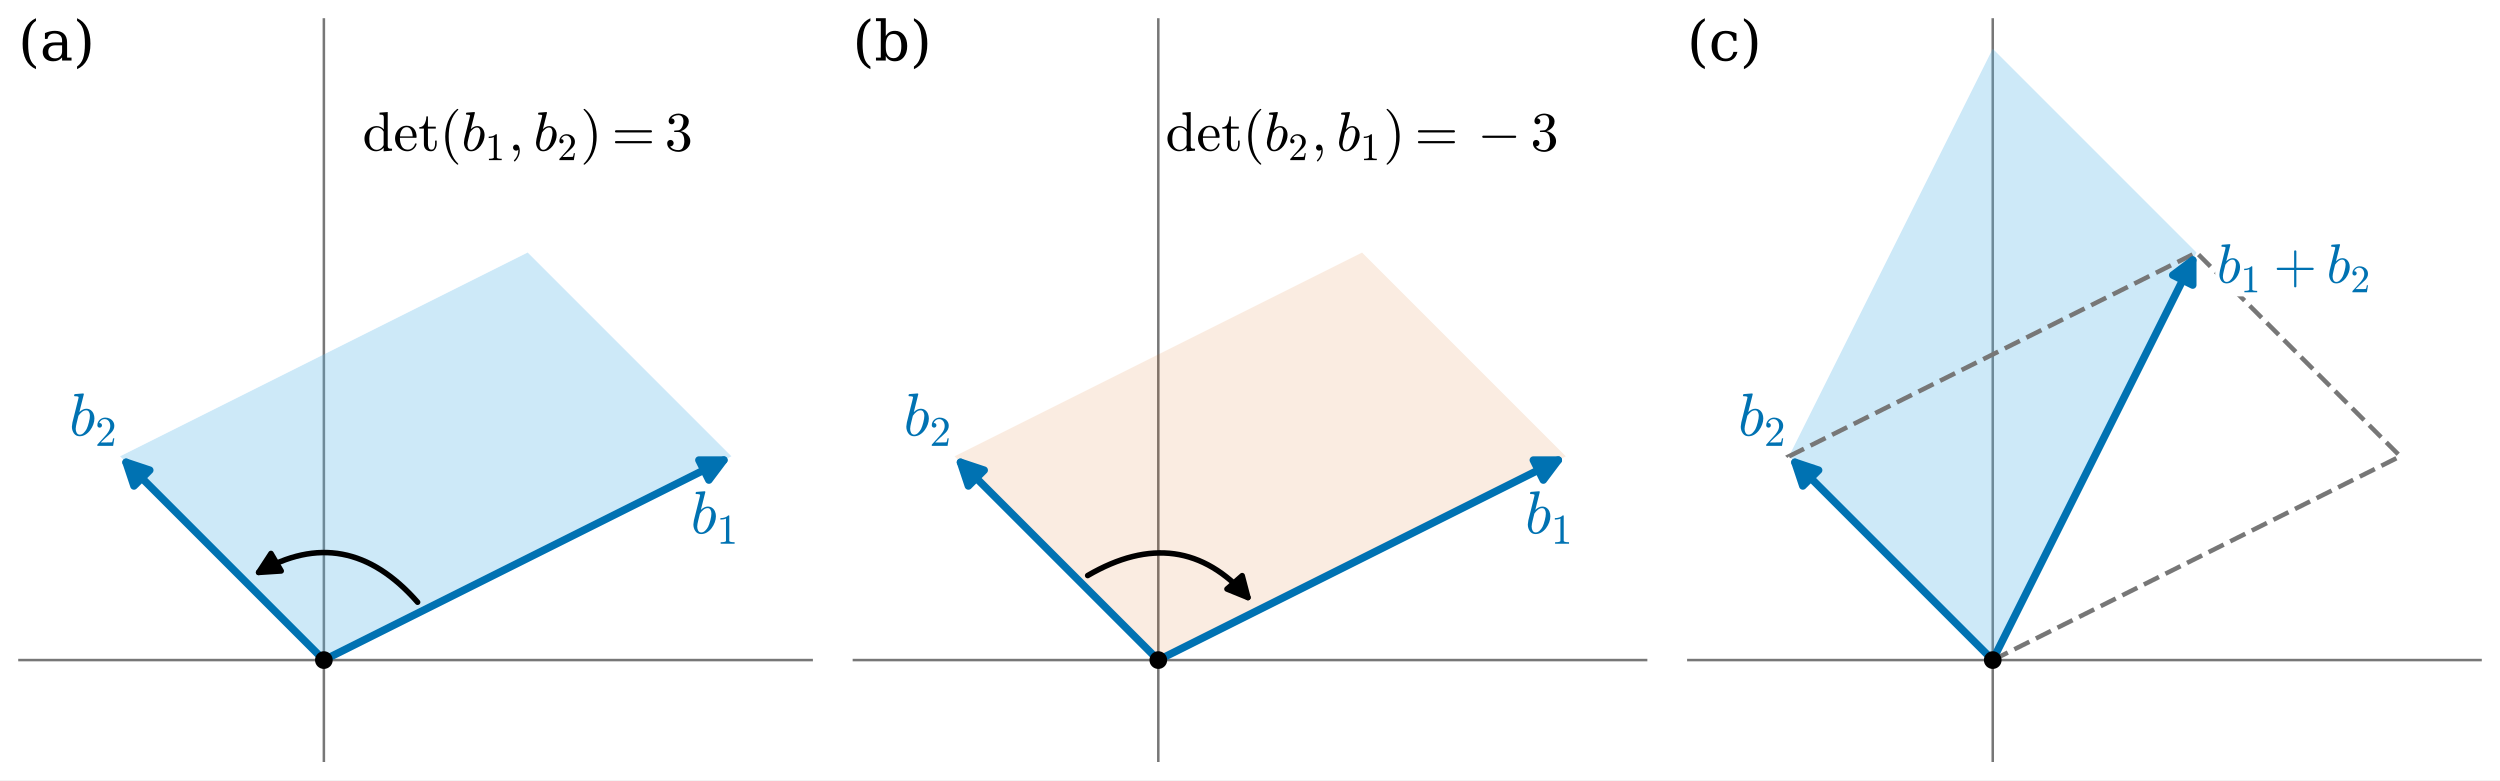
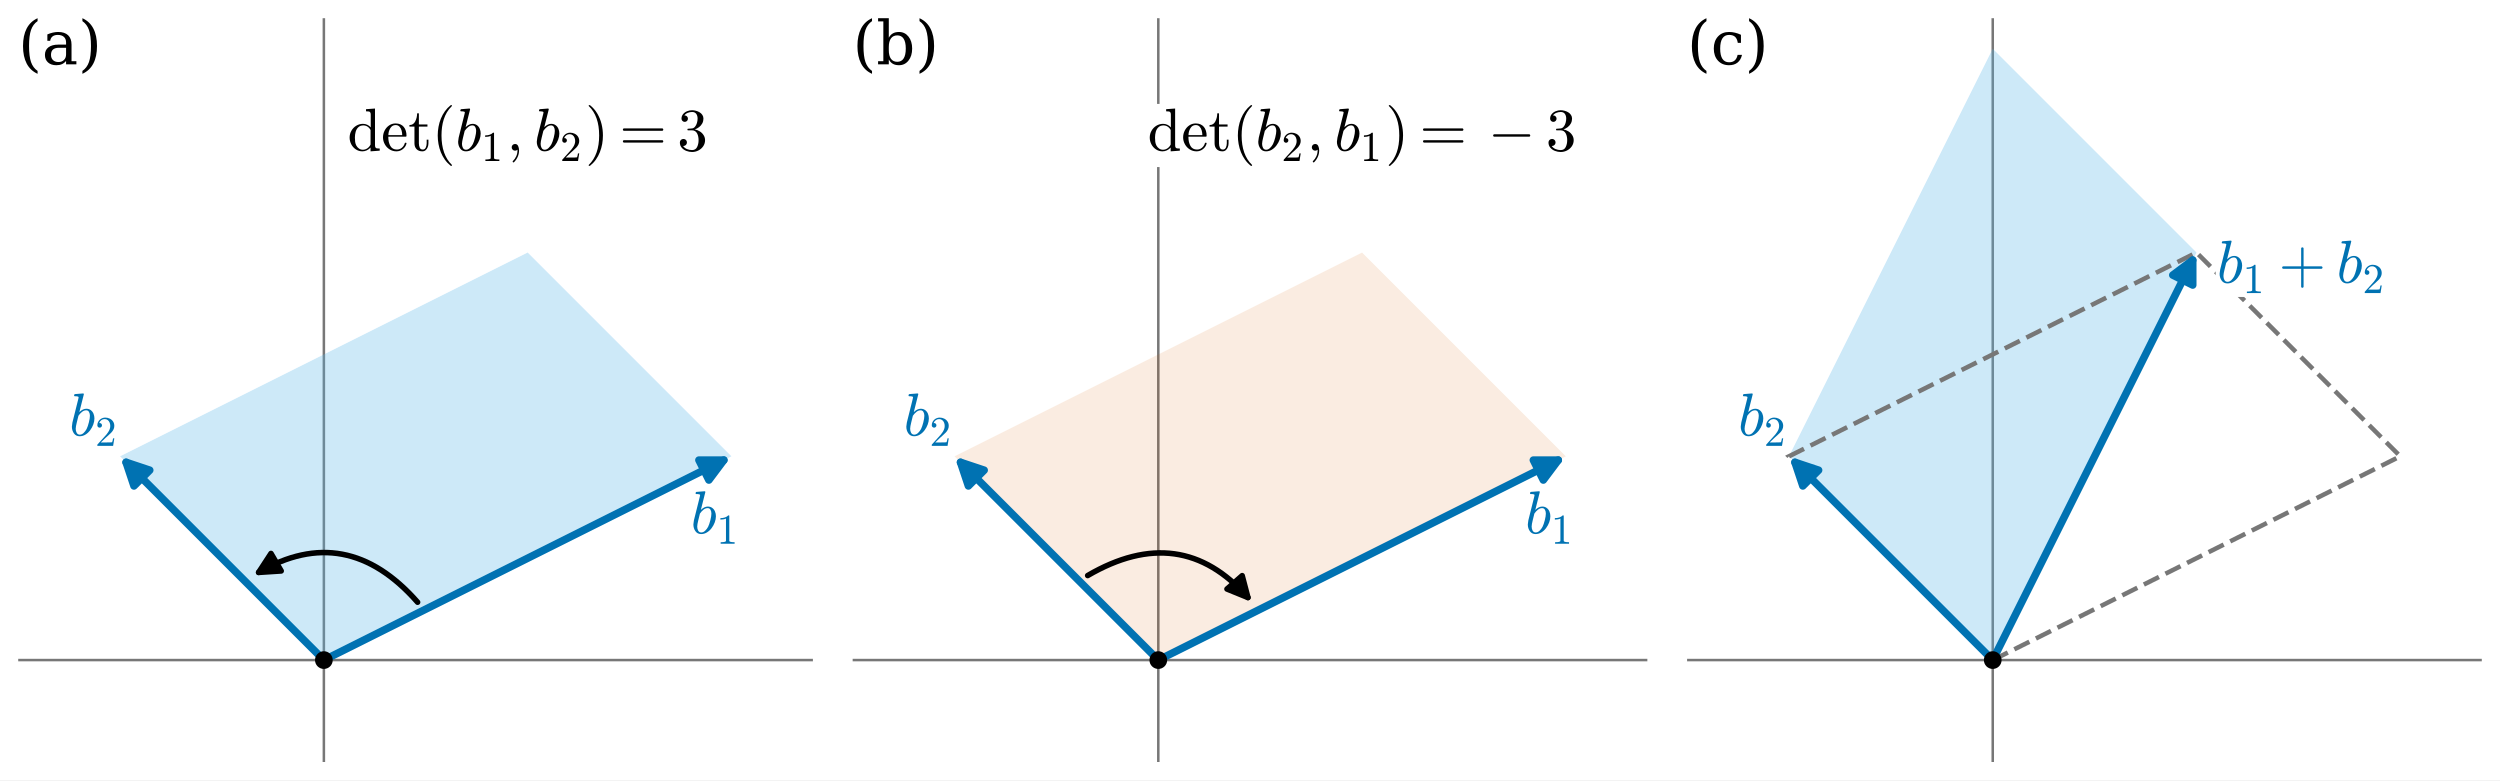
<svg xmlns="http://www.w3.org/2000/svg" xmlns:xlink="http://www.w3.org/1999/xlink" width="494.064pt" height="154.185pt" viewBox="0 0 494.064 154.185" version="1.1">
  <defs>
    <style type="text/css">*{stroke-linejoin: round; stroke-linecap: butt}</style>
  </defs>
  <g id="figure_1">
    <g id="patch_1">
      <path d="M 0 154.185  L 494.064 154.185  L 494.064 0  L 0 0  z " style="fill: #ffffff" />
    </g>
    <g id="axes_1">
      <g id="line2d_1">
        <path d="M 3.6 130.45  L 160.653 130.45  " clip-path="url(#p0000000000)" style="fill: none; stroke: #777777; stroke-width: 0.5; stroke-linecap: square" />
      </g>
      <g id="line2d_2">
        <path d="M 64.005 150.585  L 64.005 3.6  " clip-path="url(#p0000000000)" style="fill: none; stroke: #777777; stroke-width: 0.5; stroke-linecap: square" />
      </g>
      <g id="patch_2">
        <path d="M 64.005 130.45  L 144.545 90.18  L 104.275 49.91  L 23.735 90.18  z " clip-path="url(#p0000000000)" style="fill: #56b4e9; opacity: 0.3" />
      </g>
      <g id="text_1">
-         <g transform="translate(3.6 11.95828) scale(0.11 -0.11)">
+         <g transform="translate(3.6 12.71813) scale(0.12 -0.12)">
          <defs>
            <path id="DejaVuSerif-28" d="M 2041 -997  Q 1281 -656 893 83  Q 506 822 506 1931  Q 506 3044 893 3783  Q 1281 4522 2041 4863  L 2041 4556  Q 1559 4225 1350 3623  Q 1141 3022 1141 1931  Q 1141 844 1350 242  Q 1559 -359 2041 -691  L 2041 -997  z " transform="scale(0.015625)" />
            <path id="DejaVuSerif-61" d="M 2547 1044  L 2547 1747  L 1806 1747  Q 1378 1747 1168 1562  Q 959 1378 959 997  Q 959 650 1171 447  Q 1384 244 1747 244  Q 2106 244 2326 466  Q 2547 688 2547 1044  z M 3122 2075  L 3122 331  L 3634 331  L 3634 0  L 2547 0  L 2547 359  Q 2356 128 2106 18  Q 1856 -91 1522 -91  Q 969 -91 644 203  Q 319 497 319 997  Q 319 1513 691 1797  Q 1063 2081 1741 2081  L 2547 2081  L 2547 2309  Q 2547 2688 2317 2895  Q 2088 3103 1672 3103  Q 1328 3103 1125 2947  Q 922 2791 872 2484  L 575 2484  L 575 3156  Q 875 3284 1158 3348  Q 1441 3413 1709 3413  Q 2400 3413 2761 3070  Q 3122 2728 3122 2075  z " transform="scale(0.015625)" />
            <path id="DejaVuSerif-29" d="M 453 -997  L 453 -691  Q 934 -359 1145 242  Q 1356 844 1356 1931  Q 1356 3022 1145 3623  Q 934 4225 453 4556  L 453 4863  Q 1216 4522 1603 3783  Q 1991 3044 1991 1931  Q 1991 822 1603 83  Q 1216 -656 453 -997  z " transform="scale(0.015625)" />
          </defs>
          <use xlink:href="#DejaVuSerif-28" />
          <use xlink:href="#DejaVuSerif-61" x="39.014" />
          <use xlink:href="#DejaVuSerif-29" x="98.633" />
        </g>
      </g>
      <g id="patch_3">
        <path d="M 64.005 130.45  Q 104.275 110.315 143.045 90.93  " style="fill: none; stroke: #0072b2; stroke-width: 1.5; stroke-linecap: round" />
        <path d="M 138.126 90.93  L 143.045 90.93  L 140.093 94.866  z " style="fill: #0072b2; stroke: #0072b2; stroke-width: 1.5; stroke-linecap: round" />
      </g>
      <g id="patch_4">
        <path d="M 64.005 130.45  Q 43.87 110.315 24.921 91.366  " style="fill: none; stroke: #0072b2; stroke-width: 1.5; stroke-linecap: round" />
        <path d="M 26.476 96.033  L 24.921 91.366  L 29.588 92.922  z " style="fill: #0072b2; stroke: #0072b2; stroke-width: 1.5; stroke-linecap: round" />
      </g>
      <g id="patch_5">
        <path d="M 82.528 119.013  Q 68.46 102.994 51.11 113.123  " clip-path="url(#p0000000000)" style="fill: none; stroke: #000000; stroke-width: 1.1; stroke-linecap: round" />
        <path d="M 55.573 112.833  L 51.11 113.123  L 53.556 109.379  z " clip-path="url(#p0000000000)" style="stroke: #000000; stroke-width: 1.1; stroke-linecap: round" />
      </g>
      <g id="line2d_3">
        <defs>
          <path id="m0000000001" d="M 0 1.25  C 0.332 1.25 0.649 1.118 0.884 0.884  C 1.118 0.649 1.25 0.332 1.25 0  C 1.25 -0.332 1.118 -0.649 0.884 -0.884  C 0.649 -1.118 0.332 -1.25 0 -1.25  C -0.332 -1.25 -0.649 -1.118 -0.884 -0.884  C -1.118 -0.649 -1.25 -0.332 -1.25 0  C -1.25 0.332 -1.118 0.649 -0.884 0.884  C -0.649 1.118 -0.332 1.25 0 1.25  z " style="stroke: #000000" />
        </defs>
        <g clip-path="url(#p0000000000)">
          <use xlink:href="#m0000000001" x="64.005" y="130.45" style="stroke: #000000" />
        </g>
      </g>
      <g id="text_2">
        <g id="patch_6">
          <path d="M 136.251 108.219  L 146.931 108.219  L 146.931 96.125  L 136.251 96.125  z " style="fill: #ffffff" />
        </g>
        <g style="fill: #0072b2" transform="translate(136.4909 105.483) scale(0.12 -0.12)">
          <defs>
            <path id="Cmmi10-62" d="M 1106 -72  Q 719 -72 503 231  Q 288 534 288 941  Q 288 1000 317 1173  Q 347 1347 347 1388  L 966 3872  Q 991 3981 997 4044  Q 997 4147 581 4147  Q 519 4147 519 4231  Q 522 4247 533 4287  Q 544 4328 561 4350  Q 578 4372 609 4372  L 1472 4441  Q 1550 4441 1550 4359  L 1075 2472  Q 1438 2828 1806 2828  Q 2078 2828 2273 2684  Q 2469 2541 2566 2306  Q 2663 2072 2663 1806  Q 2663 1497 2542 1167  Q 2422 838 2209 555  Q 1997 272 1712 100  Q 1428 -72 1106 -72  z M 1119 97  Q 1338 97 1528 280  Q 1719 463 1838 691  Q 1966 947 2077 1386  Q 2188 1825 2188 2088  Q 2188 2316 2092 2489  Q 1997 2663 1791 2663  Q 1559 2663 1348 2492  Q 1138 2322 978 2088  L 800 1363  Q 697 959 691 716  Q 691 475 795 286  Q 900 97 1119 97  z " transform="scale(0.015625)" />
            <path id="Cmr10-31" d="M 594 0  L 594 225  Q 1394 225 1394 428  L 1394 3788  Q 1063 3628 556 3628  L 556 3853  Q 1341 3853 1741 4263  L 1831 4263  Q 1853 4263 1873 4245  Q 1894 4228 1894 4206  L 1894 428  Q 1894 225 2694 225  L 2694 0  L 594 0  z " transform="scale(0.015625)" />
          </defs>
          <use xlink:href="#Cmmi10-62" transform="translate(0 0.609375)" />
          <use xlink:href="#Cmr10-31" transform="translate(42.91992 -16.39688) scale(0.7)" />
        </g>
      </g>
      <g id="text_3">
        <g id="patch_7">
          <path d="M 13.427 88.889  L 24.107 88.889  L 24.107 76.795  L 13.427 76.795  z " style="fill: #ffffff" />
        </g>
        <g style="fill: #0072b2" transform="translate(13.66749 86.15345) scale(0.12 -0.12)">
          <defs>
            <path id="Cmr10-32" d="M 319 0  L 319 172  Q 319 188 331 206  L 1325 1306  Q 1550 1550 1690 1715  Q 1831 1881 1968 2097  Q 2106 2313 2186 2536  Q 2266 2759 2266 3009  Q 2266 3272 2169 3511  Q 2072 3750 1880 3894  Q 1688 4038 1416 4038  Q 1138 4038 916 3870  Q 694 3703 603 3438  Q 628 3444 672 3444  Q 816 3444 917 3347  Q 1019 3250 1019 3097  Q 1019 2950 917 2848  Q 816 2747 672 2747  Q 522 2747 420 2851  Q 319 2956 319 3097  Q 319 3338 409 3548  Q 500 3759 670 3923  Q 841 4088 1055 4175  Q 1269 4263 1509 4263  Q 1875 4263 2190 4108  Q 2506 3953 2690 3670  Q 2875 3388 2875 3009  Q 2875 2731 2753 2481  Q 2631 2231 2440 2026  Q 2250 1822 1953 1562  Q 1656 1303 1563 1216  L 838 519  L 1453 519  Q 1906 519 2211 526  Q 2516 534 2534 550  Q 2609 631 2688 1141  L 2875 1141  L 2694 0  L 319 0  z " transform="scale(0.015625)" />
          </defs>
          <use xlink:href="#Cmmi10-62" transform="translate(0 0.609375)" />
          <use xlink:href="#Cmr10-32" transform="translate(42.91992 -16.39688) scale(0.7)" />
        </g>
      </g>
      <g id="text_4">
        <g id="patch_8">
-           <path d="M 71.33 32.855  L 137.22 32.855  L 137.22 21.195  L 71.33 21.195  z " style="fill: #ffffff" />
-         </g>
-         <g transform="translate(71.65994 29.77548) scale(0.11 -0.11)">
+           <path d="M 68.455 33.015  L 140.095 33.015  L 140.095 20.535  L 68.455 20.535  z " style="fill: #ffffff" />
+         </g>
+         <g transform="translate(68.69494 29.77548) scale(0.12 -0.12)">
          <defs>
            <path id="Cmr10-64" d="M 1563 -72  Q 1184 -72 871 133  Q 559 338 386 672  Q 213 1006 213 1381  Q 213 1769 402 2101  Q 591 2434 916 2631  Q 1241 2828 1631 2828  Q 1866 2828 2075 2729  Q 2284 2631 2438 2456  L 2438 3788  Q 2438 3959 2386 4036  Q 2334 4113 2239 4130  Q 2144 4147 1941 4147  L 1941 4372  L 2888 4441  L 2888 581  Q 2888 413 2939 336  Q 2991 259 3086 242  Q 3181 225 3384 225  L 3384 0  L 2419 -72  L 2419 331  Q 2253 141 2025 34  Q 1797 -72 1563 -72  z M 909 556  Q 1019 347 1201 222  Q 1384 97 1600 97  Q 1866 97 2087 250  Q 2309 403 2419 647  L 2419 2181  Q 2344 2322 2230 2433  Q 2116 2544 1973 2603  Q 1831 2663 1672 2663  Q 1338 2663 1134 2473  Q 931 2284 850 1990  Q 769 1697 769 1375  Q 769 1119 795 928  Q 822 738 909 556  z " transform="scale(0.015625)" />
            <path id="Cmr10-65" d="M 1594 -72  Q 1203 -72 876 133  Q 550 338 364 680  Q 178 1022 178 1403  Q 178 1778 348 2115  Q 519 2453 823 2661  Q 1128 2869 1503 2869  Q 1797 2869 2014 2770  Q 2231 2672 2372 2497  Q 2513 2322 2584 2084  Q 2656 1847 2656 1563  Q 2656 1478 2591 1478  L 738 1478  L 738 1409  Q 738 878 952 497  Q 1166 116 1650 116  Q 1847 116 2014 203  Q 2181 291 2304 447  Q 2428 603 2472 781  Q 2478 803 2495 820  Q 2513 838 2534 838  L 2591 838  Q 2656 838 2656 756  Q 2566 394 2266 161  Q 1966 -72 1594 -72  z M 744 1638  L 2203 1638  Q 2203 1878 2136 2125  Q 2069 2372 1912 2536  Q 1756 2700 1503 2700  Q 1141 2700 942 2361  Q 744 2022 744 1638  z " transform="scale(0.015625)" />
            <path id="Cmr10-74" d="M 653 769  L 653 2534  L 122 2534  L 122 2700  Q 541 2700 737 3090  Q 934 3481 934 3938  L 1119 3938  L 1119 2759  L 2022 2759  L 2022 2534  L 1119 2534  L 1119 781  Q 1119 516 1208 316  Q 1297 116 1528 116  Q 1747 116 1844 327  Q 1941 538 1941 781  L 1941 1159  L 2125 1159  L 2125 769  Q 2125 569 2051 373  Q 1978 178 1834 53  Q 1691 -72 1484 -72  Q 1100 -72 876 158  Q 653 388 653 769  z " transform="scale(0.015625)" />
            <path id="Cmr10-28" d="M 1984 -1588  Q 1628 -1306 1370 -942  Q 1113 -578 948 -165  Q 784 247 703 697  Q 622 1147 622 1600  Q 622 2059 703 2509  Q 784 2959 951 3375  Q 1119 3791 1378 4153  Q 1638 4516 1984 4788  Q 1984 4800 2016 4800  L 2075 4800  Q 2094 4800 2109 4783  Q 2125 4766 2125 4744  Q 2125 4716 2113 4703  Q 1800 4397 1592 4047  Q 1384 3697 1257 3301  Q 1131 2906 1075 2482  Q 1019 2059 1019 1600  Q 1019 -434 2106 -1491  Q 2125 -1509 2125 -1544  Q 2125 -1559 2108 -1579  Q 2091 -1600 2075 -1600  L 2016 -1600  Q 1984 -1600 1984 -1588  z " transform="scale(0.015625)" />
            <path id="Cmmi10-3b" d="M 634 -1153  Q 634 -1125 659 -1100  Q 891 -878 1019 -587  Q 1147 -297 1147 25  L 1147 103  Q 1044 0 891 0  Q 744 0 641 103  Q 538 206 538 353  Q 538 503 641 603  Q 744 703 891 703  Q 1119 703 1216 492  Q 1313 281 1313 25  Q 1313 -331 1170 -651  Q 1028 -972 769 -1228  Q 744 -1241 728 -1241  Q 697 -1241 665 -1212  Q 634 -1184 634 -1153  z " transform="scale(0.015625)" />
            <path id="Cmr10-29" d="M 416 -1600  Q 359 -1600 359 -1544  Q 359 -1516 372 -1503  Q 1466 -434 1466 1600  Q 1466 3634 384 4691  Q 359 4706 359 4744  Q 359 4766 376 4783  Q 394 4800 416 4800  L 475 4800  Q 494 4800 506 4788  Q 966 4425 1272 3906  Q 1578 3388 1720 2800  Q 1863 2213 1863 1600  Q 1863 1147 1786 708  Q 1709 269 1542 -157  Q 1375 -584 1119 -945  Q 863 -1306 506 -1588  Q 494 -1600 475 -1600  L 416 -1600  z " transform="scale(0.015625)" />
            <path id="Cmr10-3d" d="M 481 850  Q 428 850 393 890  Q 359 931 359 978  Q 359 1031 393 1068  Q 428 1106 481 1106  L 4500 1106  Q 4547 1106 4581 1068  Q 4616 1031 4616 978  Q 4616 931 4581 890  Q 4547 850 4500 850  L 481 850  z M 481 2094  Q 428 2094 393 2131  Q 359 2169 359 2222  Q 359 2269 393 2309  Q 428 2350 481 2350  L 4500 2350  Q 4547 2350 4581 2309  Q 4616 2269 4616 2222  Q 4616 2169 4581 2131  Q 4547 2094 4500 2094  L 481 2094  z " transform="scale(0.015625)" />
            <path id="Cmr10-33" d="M 609 494  Q 759 275 1012 169  Q 1266 63 1556 63  Q 1928 63 2084 380  Q 2241 697 2241 1100  Q 2241 1281 2208 1462  Q 2175 1644 2097 1800  Q 2019 1956 1883 2050  Q 1747 2144 1550 2144  L 1125 2144  Q 1069 2144 1069 2203  L 1069 2259  Q 1069 2309 1125 2309  L 1478 2338  Q 1703 2338 1851 2506  Q 2000 2675 2069 2917  Q 2138 3159 2138 3378  Q 2138 3684 1994 3881  Q 1850 4078 1556 4078  Q 1313 4078 1091 3986  Q 869 3894 738 3706  Q 750 3709 759 3711  Q 769 3713 781 3713  Q 925 3713 1022 3613  Q 1119 3513 1119 3372  Q 1119 3234 1022 3134  Q 925 3034 781 3034  Q 641 3034 541 3134  Q 441 3234 441 3372  Q 441 3647 606 3850  Q 772 4053 1033 4158  Q 1294 4263 1556 4263  Q 1750 4263 1965 4205  Q 2181 4147 2356 4039  Q 2531 3931 2642 3762  Q 2753 3594 2753 3378  Q 2753 3109 2633 2881  Q 2513 2653 2303 2487  Q 2094 2322 1844 2241  Q 2122 2188 2372 2031  Q 2622 1875 2773 1631  Q 2925 1388 2925 1106  Q 2925 753 2731 467  Q 2538 181 2222 20  Q 1906 -141 1556 -141  Q 1256 -141 954 -26  Q 653 88 461 316  Q 269 544 269 863  Q 269 1022 375 1128  Q 481 1234 641 1234  Q 744 1234 830 1186  Q 916 1138 964 1050  Q 1013 963 1013 863  Q 1013 706 903 600  Q 794 494 641 494  L 609 494  z " transform="scale(0.015625)" />
          </defs>
          <use xlink:href="#Cmr10-64" />
          <use xlink:href="#Cmr10-65" transform="translate(55.51758 0)" />
          <use xlink:href="#Cmr10-74" transform="translate(99.90234 0)" />
          <use xlink:href="#Cmr10-28" transform="translate(138.7207 0)" />
          <use xlink:href="#Cmmi10-62" transform="translate(177.5391 0)" />
          <use xlink:href="#Cmr10-31" transform="translate(220.459 -17.00625) scale(0.7)" />
          <use xlink:href="#Cmmi10-3b" transform="translate(261.8363 0)" />
          <use xlink:href="#Cmmi10-62" transform="translate(307.0805 0)" />
          <use xlink:href="#Cmr10-32" transform="translate(350.0004 -17.00625) scale(0.7)" />
          <use xlink:href="#Cmr10-29" transform="translate(391.3777 0)" />
          <use xlink:href="#Cmr10-3d" transform="translate(447.7547 0)" />
          <use xlink:href="#Cmr10-33" transform="translate(542.9988 0)" />
        </g>
      </g>
    </g>
    <g id="axes_2">
      <g id="line2d_4">
        <path d="M 168.506 130.45  L 325.558 130.45  " clip-path="url(#p0000000002)" style="fill: none; stroke: #777777; stroke-width: 0.5; stroke-linecap: square" />
      </g>
      <g id="line2d_5">
        <path d="M 228.911 150.585  L 228.911 3.6  " clip-path="url(#p0000000002)" style="fill: none; stroke: #777777; stroke-width: 0.5; stroke-linecap: square" />
      </g>
      <g id="patch_9">
        <path d="M 228.911 130.45  L 309.45 90.18  L 269.18 49.91  L 188.641 90.18  z " clip-path="url(#p0000000002)" style="fill: #d55e00; opacity: 0.12" />
      </g>
      <g id="text_5">
-         <g transform="translate(168.5055 11.95828) scale(0.11 -0.11)">
+         <g transform="translate(168.5055 12.71813) scale(0.12 -0.12)">
          <defs>
            <path id="DejaVuSerif-62" d="M 738 331  L 738 4531  L 184 4531  L 184 4863  L 1313 4863  L 1313 2803  Q 1481 3116 1742 3264  Q 2003 3413 2388 3413  Q 3000 3413 3387 2928  Q 3775 2444 3775 1663  Q 3775 881 3387 395  Q 3000 -91 2388 -91  Q 2003 -91 1742 57  Q 1481 206 1313 519  L 1313 0  L 184 0  L 184 331  L 738 331  z M 1313 1497  Q 1313 897 1542 583  Q 1772 269 2209 269  Q 2650 269 2876 622  Q 3103 975 3103 1663  Q 3103 2353 2876 2703  Q 2650 3053 2209 3053  Q 1772 3053 1542 2737  Q 1313 2422 1313 1825  L 1313 1497  z " transform="scale(0.015625)" />
          </defs>
          <use xlink:href="#DejaVuSerif-28" />
          <use xlink:href="#DejaVuSerif-62" x="39.014" />
          <use xlink:href="#DejaVuSerif-29" x="103.027" />
        </g>
      </g>
      <g id="patch_10">
        <path d="M 228.911 130.45  Q 208.776 110.315 189.826 91.366  " style="fill: none; stroke: #0072b2; stroke-width: 1.5; stroke-linecap: round" />
        <path d="M 191.382 96.033  L 189.826 91.366  L 194.493 92.922  z " style="fill: #0072b2; stroke: #0072b2; stroke-width: 1.5; stroke-linecap: round" />
      </g>
      <g id="patch_11">
        <path d="M 228.911 130.45  Q 269.18 110.315 307.95 90.93  " style="fill: none; stroke: #0072b2; stroke-width: 1.5; stroke-linecap: round" />
        <path d="M 303.031 90.93  L 307.95 90.93  L 304.999 94.866  z " style="fill: #0072b2; stroke: #0072b2; stroke-width: 1.5; stroke-linecap: round" />
      </g>
      <g id="patch_12">
        <path d="M 214.954 113.742  Q 233.366 102.994 246.623 118.09  " clip-path="url(#p0000000002)" style="fill: none; stroke: #000000; stroke-width: 1.1; stroke-linecap: round" />
        <path d="M 245.487 113.764  L 246.623 118.09  L 242.481 116.404  z " clip-path="url(#p0000000002)" style="stroke: #000000; stroke-width: 1.1; stroke-linecap: round" />
      </g>
      <g id="line2d_6">
        <g clip-path="url(#p0000000002)">
          <use xlink:href="#m0000000001" x="228.911" y="130.45" style="stroke: #000000" />
        </g>
      </g>
      <g id="text_6">
        <g id="patch_13">
          <path d="M 178.333 88.889  L 189.013 88.889  L 189.013 76.795  L 178.333 76.795  z " style="fill: #ffffff" />
        </g>
        <g style="fill: #0072b2" transform="translate(178.573 86.15345) scale(0.12 -0.12)">
          <use xlink:href="#Cmmi10-62" transform="translate(0 0.609375)" />
          <use xlink:href="#Cmr10-32" transform="translate(42.91992 -16.39688) scale(0.7)" />
        </g>
      </g>
      <g id="text_7">
        <g id="patch_14">
          <path d="M 301.156 108.219  L 311.836 108.219  L 311.836 96.125  L 301.156 96.125  z " style="fill: #ffffff" />
        </g>
        <g style="fill: #0072b2" transform="translate(301.3965 105.483) scale(0.12 -0.12)">
          <use xlink:href="#Cmmi10-62" transform="translate(0 0.609375)" />
          <use xlink:href="#Cmr10-31" transform="translate(42.91992 -16.39688) scale(0.7)" />
        </g>
      </g>
      <g id="text_8">
        <g id="patch_15">
-           <path d="M 230.02 32.855  L 308.34 32.855  L 308.34 21.195  L 230.02 21.195  z " style="fill: #ffffff" />
-         </g>
-         <g transform="translate(230.3505 29.77548) scale(0.11 -0.11)">
+           <path d="M 226.58 33.015  L 311.78 33.015  L 311.78 20.535  L 226.58 20.535  z " style="fill: #ffffff" />
+         </g>
+         <g transform="translate(226.8205 29.77548) scale(0.12 -0.12)">
          <defs>
            <path id="Cmsy10-a1" d="M 653 1472  Q 600 1472 565 1512  Q 531 1553 531 1600  Q 531 1647 565 1687  Q 600 1728 653 1728  L 4325 1728  Q 4375 1728 4408 1687  Q 4441 1647 4441 1600  Q 4441 1553 4408 1512  Q 4375 1472 4325 1472  L 653 1472  z " transform="scale(0.015625)" />
          </defs>
          <use xlink:href="#Cmr10-64" />
          <use xlink:href="#Cmr10-65" transform="translate(55.51758 0)" />
          <use xlink:href="#Cmr10-74" transform="translate(99.90234 0)" />
          <use xlink:href="#Cmr10-28" transform="translate(138.7207 0)" />
          <use xlink:href="#Cmmi10-62" transform="translate(177.5391 0)" />
          <use xlink:href="#Cmr10-32" transform="translate(220.459 -17.00625) scale(0.7)" />
          <use xlink:href="#Cmmi10-3b" transform="translate(261.8363 0)" />
          <use xlink:href="#Cmmi10-62" transform="translate(307.0805 0)" />
          <use xlink:href="#Cmr10-31" transform="translate(350.0004 -17.00625) scale(0.7)" />
          <use xlink:href="#Cmr10-29" transform="translate(391.3777 0)" />
          <use xlink:href="#Cmr10-3d" transform="translate(447.7547 0)" />
          <use xlink:href="#Cmsy10-a1" transform="translate(560.5574 0)" />
          <use xlink:href="#Cmr10-33" transform="translate(655.8016 0)" />
        </g>
      </g>
    </g>
    <g id="axes_3">
      <g id="line2d_7">
        <path d="M 333.411 130.45  L 490.464 130.45  " clip-path="url(#p0000000003)" style="fill: none; stroke: #777777; stroke-width: 0.5; stroke-linecap: square" />
      </g>
      <g id="line2d_8">
        <path d="M 393.816 150.585  L 393.816 3.6  " clip-path="url(#p0000000003)" style="fill: none; stroke: #777777; stroke-width: 0.5; stroke-linecap: square" />
      </g>
      <g id="patch_16">
        <path d="M 393.816 130.45  L 434.086 49.91  L 393.816 9.64  L 353.546 90.18  z " clip-path="url(#p0000000003)" style="fill: #56b4e9; opacity: 0.3" />
      </g>
      <g id="patch_17">
        <path d="M 393.816 130.45  L 474.356 90.18  L 434.086 49.91  L 353.546 90.18  L 393.816 130.45  z " clip-path="url(#p0000000003)" style="fill: none; stroke-dasharray: 3.33,1.44; stroke-dashoffset: 0; stroke: #777777; stroke-width: 0.9; stroke-linejoin: miter" />
      </g>
      <g id="text_9">
-         <g transform="translate(333.4111 11.95828) scale(0.11 -0.11)">
+         <g transform="translate(333.4111 12.71813) scale(0.12 -0.12)">
          <defs>
            <path id="DejaVuSerif-63" d="M 3291 997  Q 3169 466 2822 187  Q 2475 -91 1925 -91  Q 1200 -91 759 389  Q 319 869 319 1663  Q 319 2459 759 2936  Q 1200 3413 1925 3413  Q 2241 3413 2553 3339  Q 2866 3266 3181 3116  L 3181 2266  L 2847 2266  Q 2781 2703 2561 2903  Q 2341 3103 1931 3103  Q 1466 3103 1228 2742  Q 991 2381 991 1663  Q 991 944 1227 581  Q 1463 219 1931 219  Q 2303 219 2525 412  Q 2747 606 2828 997  L 3291 997  z " transform="scale(0.015625)" />
          </defs>
          <use xlink:href="#DejaVuSerif-28" />
          <use xlink:href="#DejaVuSerif-63" x="39.014" />
          <use xlink:href="#DejaVuSerif-29" x="95.02" />
        </g>
      </g>
      <g id="patch_18">
        <path d="M 393.816 130.45  Q 413.951 90.18 433.336 51.41  " style="fill: none; stroke: #0072b2; stroke-width: 1.5; stroke-linecap: round" />
        <path d="M 429.401 54.362  L 433.336 51.41  L 433.336 56.33  z " style="fill: #0072b2; stroke: #0072b2; stroke-width: 1.5; stroke-linecap: round" />
      </g>
      <g id="patch_19">
        <path d="M 393.816 130.45  Q 373.681 110.315 354.732 91.366  " style="fill: none; stroke: #0072b2; stroke-width: 1.5; stroke-linecap: round" />
        <path d="M 356.288 96.033  L 354.732 91.366  L 359.399 92.922  z " style="fill: #0072b2; stroke: #0072b2; stroke-width: 1.5; stroke-linecap: round" />
      </g>
      <g id="line2d_9">
        <g clip-path="url(#p0000000003)">
          <use xlink:href="#m0000000001" x="393.816" y="130.45" style="stroke: #000000" />
        </g>
      </g>
      <g id="text_10">
        <g id="patch_20">
-           <path d="M 437.783 58.569  L 469.463 58.569  L 469.463 47.263  L 437.783 47.263  z " style="fill: #ffffff" />
-         </g>
-         <g style="fill: #0072b2" transform="translate(438.113 55.95097) scale(0.11 -0.11)">
+           <path d="M 437.873 58.687  L 472.193 58.687  L 472.193 46.593  L 437.873 46.593  z " style="fill: #ffffff" />
+         </g>
+         <g style="fill: #0072b2" transform="translate(438.113 55.95097) scale(0.12 -0.12)">
          <defs>
            <path id="Cmr10-2b" d="M 481 1472  Q 428 1472 393 1512  Q 359 1553 359 1600  Q 359 1647 393 1687  Q 428 1728 481 1728  L 2363 1728  L 2363 3616  Q 2363 3666 2400 3698  Q 2438 3731 2491 3731  Q 2538 3731 2578 3698  Q 2619 3666 2619 3616  L 2619 1728  L 4500 1728  Q 4547 1728 4581 1687  Q 4616 1647 4616 1600  Q 4616 1553 4581 1512  Q 4547 1472 4500 1472  L 2619 1472  L 2619 -416  Q 2619 -466 2578 -498  Q 2538 -531 2491 -531  Q 2438 -531 2400 -498  Q 2363 -466 2363 -416  L 2363 1472  L 481 1472  z " transform="scale(0.015625)" />
          </defs>
          <use xlink:href="#Cmmi10-62" transform="translate(0 0.609375)" />
          <use xlink:href="#Cmr10-31" transform="translate(42.91992 -16.39688) scale(0.7)" />
          <use xlink:href="#Cmr10-2b" transform="translate(101.8559 0.609375)" />
          <use xlink:href="#Cmmi10-62" transform="translate(197.1 0.609375)" />
          <use xlink:href="#Cmr10-32" transform="translate(240.0199 -16.39688) scale(0.7)" />
        </g>
      </g>
      <g id="text_11">
        <g id="patch_21">
          <path d="M 343.239 88.889  L 353.919 88.889  L 353.919 76.795  L 343.239 76.795  z " style="fill: #ffffff" />
        </g>
        <g style="fill: #0072b2" transform="translate(343.4786 86.15345) scale(0.12 -0.12)">
          <use xlink:href="#Cmmi10-62" transform="translate(0 0.609375)" />
          <use xlink:href="#Cmr10-32" transform="translate(42.91992 -16.39688) scale(0.7)" />
        </g>
      </g>
    </g>
  </g>
  <defs>
    <clipPath id="p0000000000">
      <rect x="3.6" y="3.6" width="157.053" height="146.985" />
    </clipPath>
    <clipPath id="p0000000002">
      <rect x="168.506" y="3.6" width="157.053" height="146.985" />
    </clipPath>
    <clipPath id="p0000000003">
      <rect x="333.411" y="3.6" width="157.053" height="146.985" />
    </clipPath>
  </defs>
</svg>
